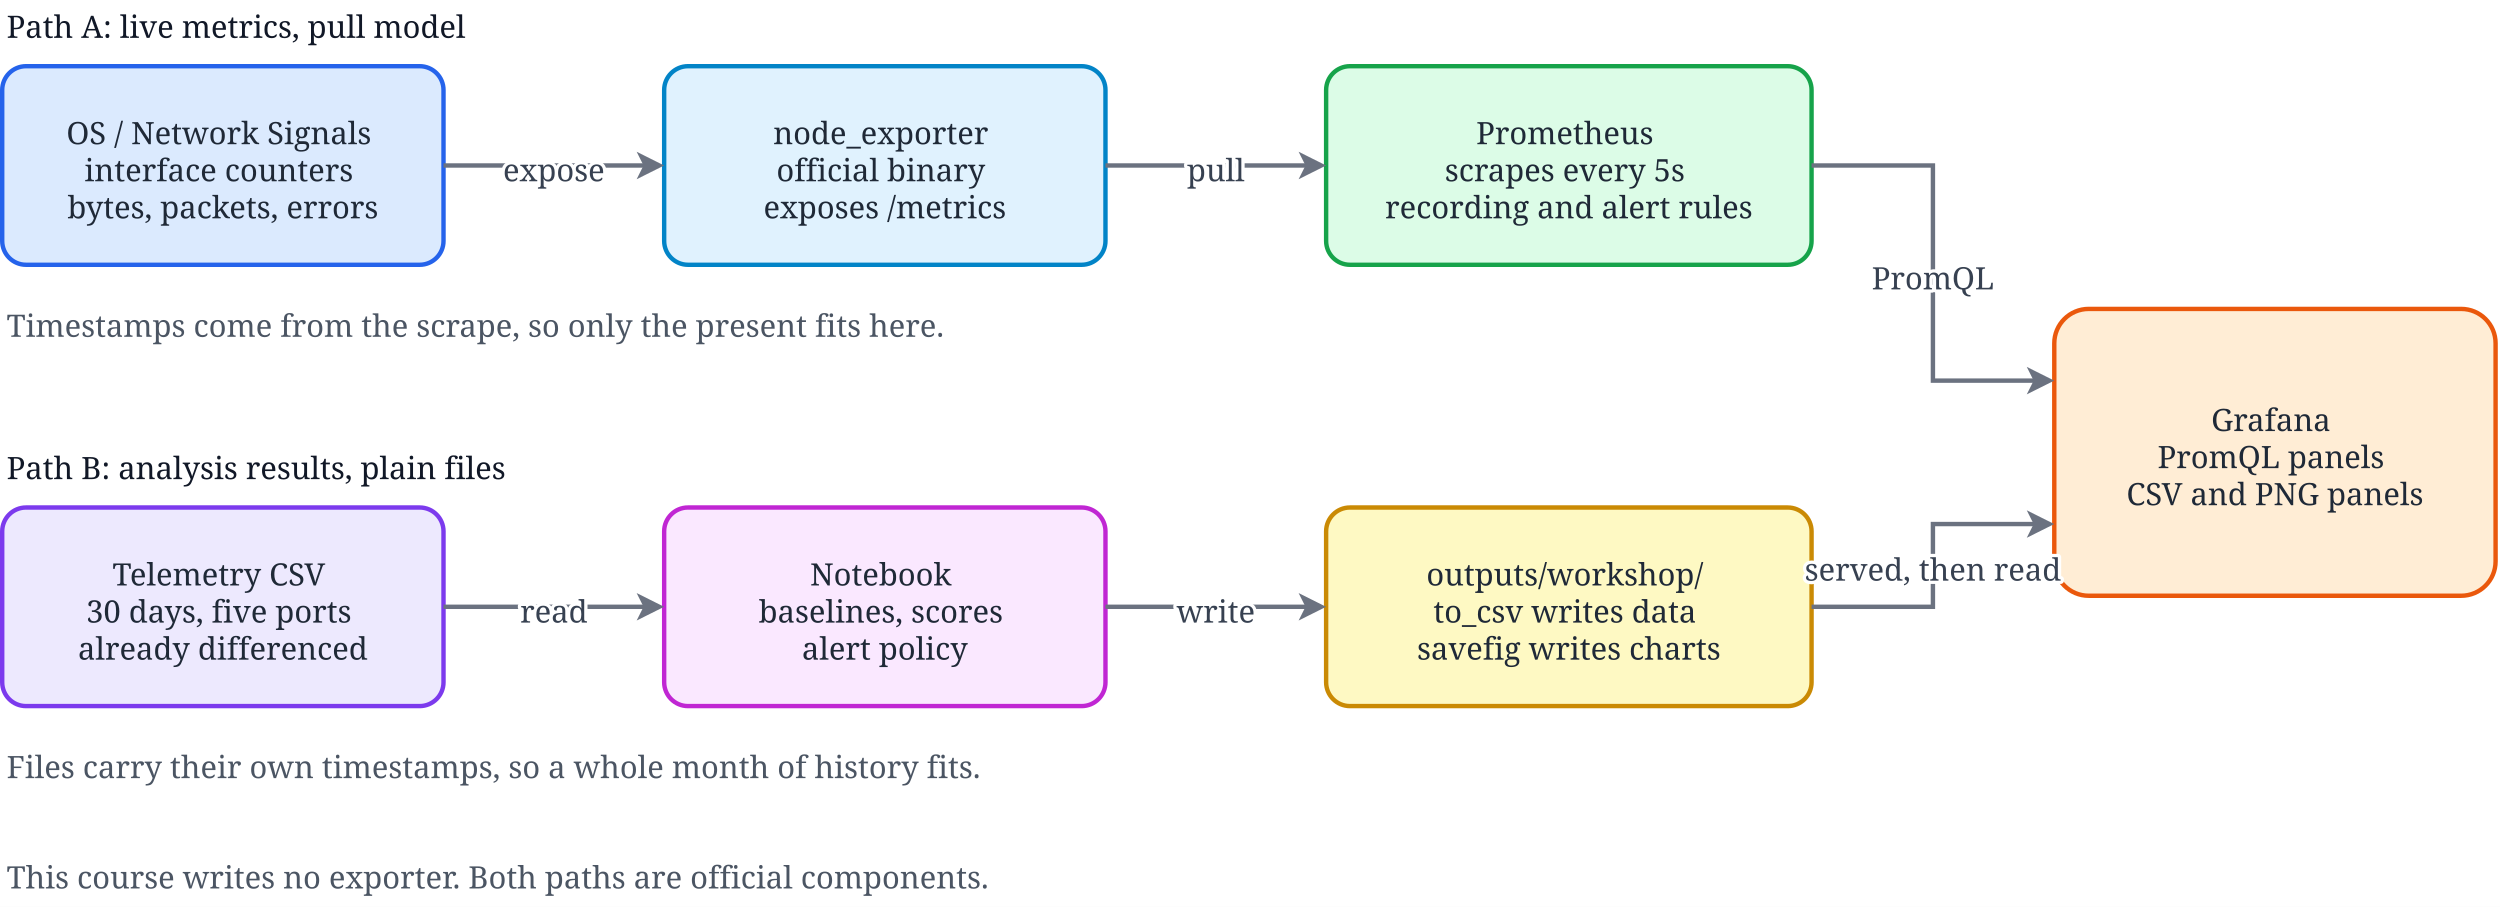
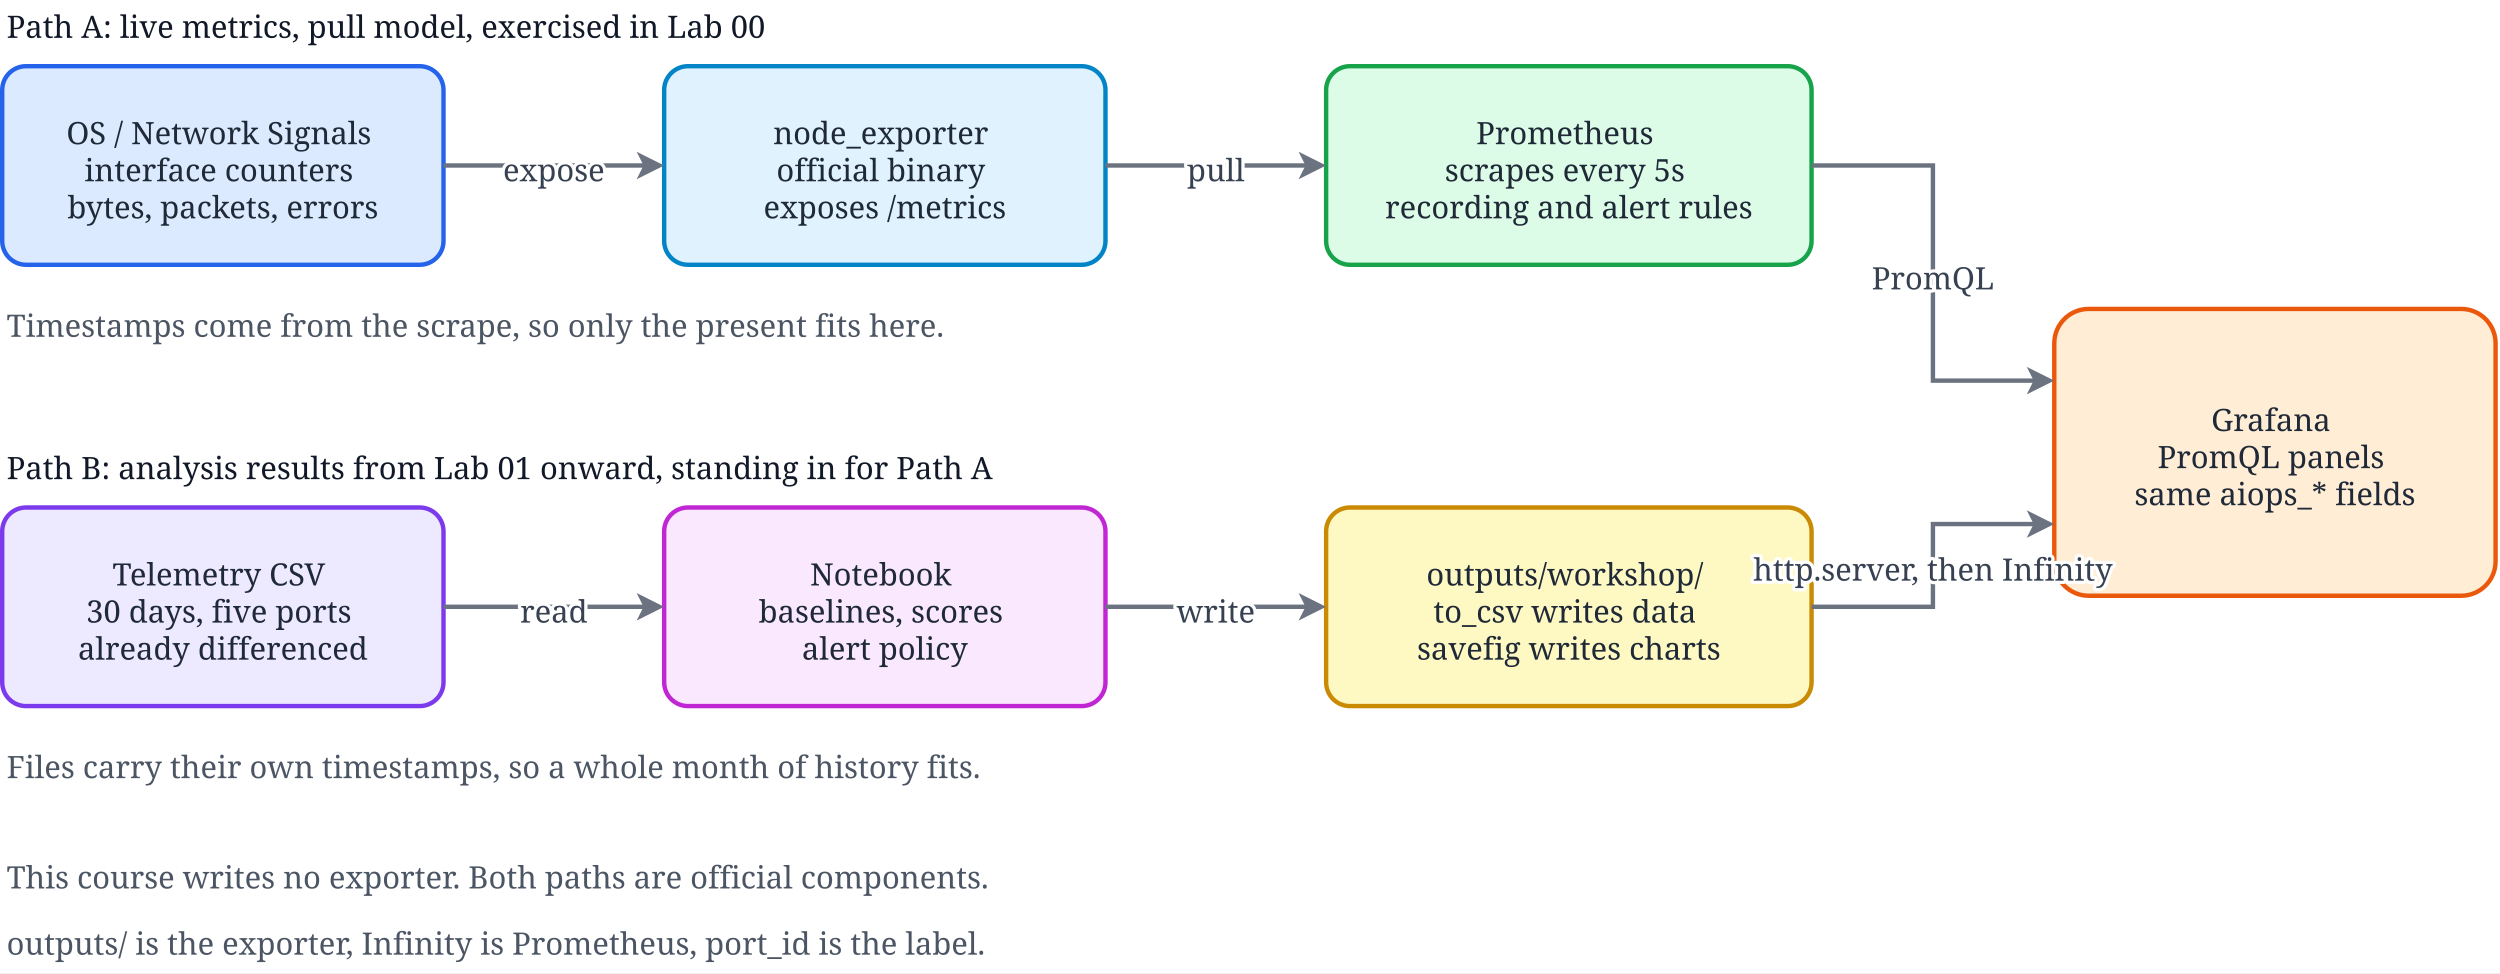
- <svg xmlns="http://www.w3.org/2000/svg" style="background: #ffffff; background-color: light-dark(#ffffff, #121212); color-scheme: light dark;" version="1.1" width="1133px" height="411px" viewBox="0 0 1133 411" id="ge-svg-PajeWD4XRTB8-YoeW2vd">
+ <svg xmlns="http://www.w3.org/2000/svg" style="background: #ffffff; background-color: light-dark(#ffffff, #121212); color-scheme: light dark;" version="1.1" width="1133px" height="441px" viewBox="0 0 1133 441" id="ge-svg-PajeWD4XRTB8-YoeW2vd">
  <style type="text/css">@supports (color: light-dark(#000, #fff)) { #ge-svg-PajeWD4XRTB8-YoeW2vd { --ge-adaptive-bg: light-dark(#ffffff, var(--ge-dark-color, #121212)); } }</style>
  <defs />
  <rect fill="#ffffff" width="100%" height="100%" x="0" y="0" style="fill: light-dark(rgb(255, 255, 255), rgb(18, 18, 18));" />
  <g>
    <g data-cell-id="0">
      <g data-cell-id="1">
        <g data-cell-id="lane_live">
          <g>
            <rect x="1" y="0" width="300" height="20" fill="none" stroke="none" pointer-events="all" />
          </g>
          <g>
            <g>
              <text text-anchor="start" font-family="Georgia" font-size="14px" fill="#111827" stroke="#ffffff" stroke-width="3" paint-order="stroke" stroke-linejoin="round" style="pointer-events:none">
-                 <tspan x="3.00" y="17.15">Path A: live metrics, pull model</tspan>
+                 <tspan x="3.00" y="17.15">Path A: live metrics, pull model, exercised in Lab 00</tspan>
              </text>
            </g>
          </g>
        </g>
        <g data-cell-id="os_signals">
          <g>
            <rect x="1" y="30" width="200" height="90" rx="10.8" ry="10.8" fill="#dbeafe" stroke="#2563eb" stroke-width="2" pointer-events="all" style="fill: light-dark(rgb(219, 234, 254), rgb(26, 39, 56)); stroke: light-dark(rgb(37, 99, 235), rgb(105, 158, 255));" />
          </g>
          <g>
            <g>
              <text text-anchor="middle" font-family="Georgia" font-size="14px" fill="#1f2937" style="pointer-events:none">
                <tspan x="101.00" y="65.35">OS / Network Signals</tspan>
                <tspan x="101.00" y="82.15">interface counters</tspan>
                <tspan x="101.00" y="98.95">bytes, packets, errors</tspan>
              </text>
            </g>
          </g>
        </g>
        <g data-cell-id="exporter">
          <g>
            <rect x="301" y="30" width="200" height="90" rx="10.8" ry="10.8" fill="#e0f2fe" stroke="#0284c7" stroke-width="2" pointer-events="all" style="fill: light-dark(rgb(224, 242, 254), rgb(18, 34, 44)); stroke: light-dark(rgb(2, 132, 199), rgb(52, 163, 221));" />
          </g>
          <g>
            <g>
              <text text-anchor="middle" font-family="Georgia" font-size="14px" fill="#1f2937" style="pointer-events:none">
                <tspan x="401.00" y="65.35">node_exporter</tspan>
                <tspan x="401.00" y="82.15">official binary</tspan>
                <tspan x="401.00" y="98.95">exposes /metrics</tspan>
              </text>
            </g>
          </g>
        </g>
        <g data-cell-id="prom">
          <g>
            <rect x="601" y="30" width="220" height="90" rx="10.8" ry="10.8" fill="#dcfce7" stroke="#16a34a" stroke-width="2" pointer-events="all" style="fill: light-dark(rgb(220, 252, 231), rgb(7, 35, 17)); stroke: light-dark(rgb(22, 163, 74), rgb(39, 160, 83));" />
          </g>
          <g>
            <g>
              <text text-anchor="middle" font-family="Georgia" font-size="14px" fill="#1f2937" style="pointer-events:none">
                <tspan x="711.00" y="65.35">Prometheus</tspan>
                <tspan x="711.00" y="82.15">scrapes every 5s</tspan>
                <tspan x="711.00" y="98.95">recording and alert rules</tspan>
              </text>
            </g>
          </g>
        </g>
        <g data-cell-id="grafana">
          <g>
            <rect x="931" y="140" width="200" height="130" rx="15.6" ry="15.6" fill="#ffedd5" stroke="#ea580c" stroke-width="2" pointer-events="all" style="fill: light-dark(rgb(255, 237, 213), rgb(45, 30, 9)); stroke: light-dark(rgb(234, 88, 12), rgb(242, 117, 51));" />
          </g>
          <g>
            <g>
              <text text-anchor="middle" font-family="Georgia" font-size="14px" fill="#1f2937" style="pointer-events:none">
                <tspan x="1031.00" y="195.35">Grafana</tspan>
                <tspan x="1031.00" y="212.15">PromQL panels</tspan>
-                 <tspan x="1031.00" y="228.95">CSV and PNG panels</tspan>
+                 <tspan x="1031.00" y="228.95">same aiops_* fields</tspan>
              </text>
            </g>
          </g>
        </g>
        <g data-cell-id="e1">
          <g>
            <path d="M 201 75 L 292.76 75" fill="none" stroke="#6b7280" stroke-width="2" stroke-miterlimit="10" pointer-events="stroke" style="stroke: light-dark(rgb(107, 114, 128), rgb(134, 140, 152));" />
            <path d="M 298.76 75 L 290.76 79 L 292.76 75 L 290.76 71 Z" fill="#6b7280" stroke="#6b7280" stroke-width="2" stroke-miterlimit="10" pointer-events="all" style="fill: light-dark(rgb(107, 114, 128), rgb(134, 140, 152)); stroke: light-dark(rgb(107, 114, 128), rgb(134, 140, 152));" />
          </g>
          <g>
            <g>
              <text text-anchor="middle" font-family="Georgia" font-size="14px" fill="#374151" stroke="#ffffff" stroke-width="3" paint-order="stroke" stroke-linejoin="round" style="pointer-events:none">
                <tspan x="251.00" y="82.15">expose</tspan>
              </text>
            </g>
          </g>
        </g>
        <g data-cell-id="e2">
          <g>
            <path d="M 501 75 L 592.76 75" fill="none" stroke="#6b7280" stroke-width="2" stroke-miterlimit="10" pointer-events="stroke" style="stroke: light-dark(rgb(107, 114, 128), rgb(134, 140, 152));" />
            <path d="M 598.76 75 L 590.76 79 L 592.76 75 L 590.76 71 Z" fill="#6b7280" stroke="#6b7280" stroke-width="2" stroke-miterlimit="10" pointer-events="all" style="fill: light-dark(rgb(107, 114, 128), rgb(134, 140, 152)); stroke: light-dark(rgb(107, 114, 128), rgb(134, 140, 152));" />
          </g>
          <g>
            <g>
              <text text-anchor="middle" font-family="Georgia" font-size="14px" fill="#374151" stroke="#ffffff" stroke-width="3" paint-order="stroke" stroke-linejoin="round" style="pointer-events:none">
                <tspan x="551.00" y="82.15">pull</tspan>
              </text>
            </g>
          </g>
        </g>
        <g data-cell-id="e3">
          <g>
            <path d="M 821 75 L 876 75 L 876 172.5 L 922.76 172.5" fill="none" stroke="#6b7280" stroke-width="2" stroke-miterlimit="10" pointer-events="stroke" style="stroke: light-dark(rgb(107, 114, 128), rgb(134, 140, 152));" />
            <path d="M 928.76 172.5 L 920.76 176.5 L 922.76 172.5 L 920.76 168.5 Z" fill="#6b7280" stroke="#6b7280" stroke-width="2" stroke-miterlimit="10" pointer-events="all" style="fill: light-dark(rgb(107, 114, 128), rgb(134, 140, 152)); stroke: light-dark(rgb(107, 114, 128), rgb(134, 140, 152));" />
          </g>
          <g>
            <g>
              <text text-anchor="middle" font-family="Georgia" font-size="14px" fill="#374151" stroke="#ffffff" stroke-width="3" paint-order="stroke" stroke-linejoin="round" style="pointer-events:none">
                <tspan x="876.00" y="131.15">PromQL</tspan>
              </text>
            </g>
          </g>
        </g>
        <g data-cell-id="note_a">
          <g>
            <rect x="1" y="130" width="700" height="30" fill="none" stroke="none" pointer-events="all" />
          </g>
          <g>
            <g>
              <text text-anchor="start" font-family="Georgia" font-size="14px" fill="#4b5563" stroke="#ffffff" stroke-width="3" paint-order="stroke" stroke-linejoin="round" style="pointer-events:none">
                <tspan x="3.00" y="152.65">Timestamps come from the scrape, so only the present fits here.</tspan>
              </text>
            </g>
          </g>
        </g>
        <g data-cell-id="lane_batch">
          <g>
            <rect x="1" y="200" width="300" height="20" fill="none" stroke="none" pointer-events="all" />
          </g>
          <g>
            <g>
              <text text-anchor="start" font-family="Georgia" font-size="14px" fill="#111827" stroke="#ffffff" stroke-width="3" paint-order="stroke" stroke-linejoin="round" style="pointer-events:none">
-                 <tspan x="3.00" y="217.15">Path B: analysis results, plain files</tspan>
+                 <tspan x="3.00" y="217.15">Path B: analysis results from Lab 01 onward, standing in for Path A</tspan>
              </text>
            </g>
          </g>
        </g>
        <g data-cell-id="csv_in">
          <g>
            <rect x="1" y="230" width="200" height="90" rx="10.8" ry="10.8" fill="#ede9fe" stroke="#7c3aed" stroke-width="2" pointer-events="all" style="fill: light-dark(rgb(237, 233, 254), rgb(37, 33, 51)); stroke: light-dark(rgb(124, 58, 237), rgb(197, 141, 255));" />
          </g>
          <g>
            <g>
              <text text-anchor="middle" font-family="Georgia" font-size="14px" fill="#1f2937" style="pointer-events:none">
                <tspan x="101.00" y="265.35">Telemetry CSV</tspan>
                <tspan x="101.00" y="282.15">30 days, five ports</tspan>
                <tspan x="101.00" y="298.95">already differenced</tspan>
              </text>
            </g>
          </g>
        </g>
        <g data-cell-id="notebook">
          <g>
            <rect x="301" y="230" width="200" height="90" rx="10.8" ry="10.8" fill="#fae8ff" stroke="#c026d3" stroke-width="2" pointer-events="all" style="fill: light-dark(rgb(250, 232, 255), rgb(44, 28, 48)); stroke: light-dark(rgb(192, 38, 211), rgb(255, 127, 255));" />
          </g>
          <g>
            <g>
              <text text-anchor="middle" font-family="Georgia" font-size="14px" fill="#1f2937" style="pointer-events:none">
                <tspan x="401.00" y="265.35">Notebook</tspan>
                <tspan x="401.00" y="282.15">baselines, scores</tspan>
                <tspan x="401.00" y="298.95">alert policy</tspan>
              </text>
            </g>
          </g>
        </g>
        <g data-cell-id="outputs">
          <g>
            <rect x="601" y="230" width="220" height="90" rx="10.8" ry="10.8" fill="#fef9c3" stroke="#ca8a04" stroke-width="2" pointer-events="all" style="fill: light-dark(rgb(254, 249, 195), rgb(32, 28, 0)); stroke: light-dark(rgb(202, 138, 4), rgb(166, 111, 0));" />
          </g>
          <g>
            <g>
              <text text-anchor="middle" font-family="Georgia" font-size="14px" fill="#1f2937" style="pointer-events:none">
                <tspan x="711.00" y="265.35">outputs/workshop/</tspan>
                <tspan x="711.00" y="282.15">to_csv writes data</tspan>
                <tspan x="711.00" y="298.95">savefig writes charts</tspan>
              </text>
            </g>
          </g>
        </g>
        <g data-cell-id="e4">
          <g>
            <path d="M 201 275 L 292.76 275" fill="none" stroke="#6b7280" stroke-width="2" stroke-miterlimit="10" pointer-events="stroke" style="stroke: light-dark(rgb(107, 114, 128), rgb(134, 140, 152));" />
            <path d="M 298.76 275 L 290.76 279 L 292.76 275 L 290.76 271 Z" fill="#6b7280" stroke="#6b7280" stroke-width="2" stroke-miterlimit="10" pointer-events="all" style="fill: light-dark(rgb(107, 114, 128), rgb(134, 140, 152)); stroke: light-dark(rgb(107, 114, 128), rgb(134, 140, 152));" />
          </g>
          <g>
            <g>
              <text text-anchor="middle" font-family="Georgia" font-size="14px" fill="#374151" stroke="#ffffff" stroke-width="3" paint-order="stroke" stroke-linejoin="round" style="pointer-events:none">
                <tspan x="251.00" y="282.15">read</tspan>
              </text>
            </g>
          </g>
        </g>
        <g data-cell-id="e5">
          <g>
            <path d="M 501 275 L 592.76 275" fill="none" stroke="#6b7280" stroke-width="2" stroke-miterlimit="10" pointer-events="stroke" style="stroke: light-dark(rgb(107, 114, 128), rgb(134, 140, 152));" />
            <path d="M 598.76 275 L 590.76 279 L 592.76 275 L 590.76 271 Z" fill="#6b7280" stroke="#6b7280" stroke-width="2" stroke-miterlimit="10" pointer-events="all" style="fill: light-dark(rgb(107, 114, 128), rgb(134, 140, 152)); stroke: light-dark(rgb(107, 114, 128), rgb(134, 140, 152));" />
          </g>
          <g>
            <g>
              <text text-anchor="middle" font-family="Georgia" font-size="14px" fill="#374151" stroke="#ffffff" stroke-width="3" paint-order="stroke" stroke-linejoin="round" style="pointer-events:none">
                <tspan x="551.00" y="282.15">write</tspan>
              </text>
            </g>
          </g>
        </g>
        <g data-cell-id="e6">
          <g>
            <path d="M 821 275 L 876 275 L 876 237.5 L 922.76 237.5" fill="none" stroke="#6b7280" stroke-width="2" stroke-miterlimit="10" pointer-events="stroke" style="stroke: light-dark(rgb(107, 114, 128), rgb(134, 140, 152));" />
            <path d="M 928.76 237.5 L 920.76 241.5 L 922.76 237.5 L 920.76 233.5 Z" fill="#6b7280" stroke="#6b7280" stroke-width="2" stroke-miterlimit="10" pointer-events="all" style="fill: light-dark(rgb(107, 114, 128), rgb(134, 140, 152)); stroke: light-dark(rgb(107, 114, 128), rgb(134, 140, 152));" />
          </g>
          <g>
            <g>
              <text text-anchor="middle" font-family="Georgia" font-size="14px" fill="#374151" stroke="#ffffff" stroke-width="3" paint-order="stroke" stroke-linejoin="round" style="pointer-events:none">
-                 <tspan x="876.00" y="263.15">served, then read</tspan>
+                 <tspan x="876.00" y="263.15">http.server, then Infinity</tspan>
              </text>
            </g>
          </g>
        </g>
        <g data-cell-id="note_b">
          <g>
            <rect x="1" y="330" width="700" height="30" fill="none" stroke="none" pointer-events="all" />
          </g>
          <g>
            <g>
              <text text-anchor="start" font-family="Georgia" font-size="14px" fill="#4b5563" stroke="#ffffff" stroke-width="3" paint-order="stroke" stroke-linejoin="round" style="pointer-events:none">
                <tspan x="3.00" y="352.65">Files carry their own timestamps, so a whole month of history fits.</tspan>
              </text>
            </g>
          </g>
        </g>
        <g data-cell-id="note_c">
          <g>
            <rect x="1" y="380" width="700" height="30" fill="none" stroke="none" pointer-events="all" />
          </g>
          <g>
            <g>
              <text text-anchor="start" font-family="Georgia" font-size="14px" fill="#4b5563" stroke="#ffffff" stroke-width="3" paint-order="stroke" stroke-linejoin="round" style="pointer-events:none">
                <tspan x="3.00" y="402.65">This course writes no exporter. Both paths are official components.</tspan>
+               </text>
+             </g>
+           </g>
+         </g>
+         <g data-cell-id="note_d">
+           <g>
+             <rect x="1" y="410" width="760" height="30" fill="none" stroke="none" pointer-events="all" />
+           </g>
+           <g>
+             <g>
+               <text text-anchor="start" font-family="Georgia" font-size="14px" fill="#4b5563" stroke="#ffffff" stroke-width="3" paint-order="stroke" stroke-linejoin="round" style="pointer-events:none">
+                 <tspan x="3.00" y="432.65">outputs/ is the exporter, Infinity is Prometheus, port_id is the label.</tspan>
              </text>
            </g>
          </g>
        </g>
      </g>
    </g>
  </g>
</svg>
